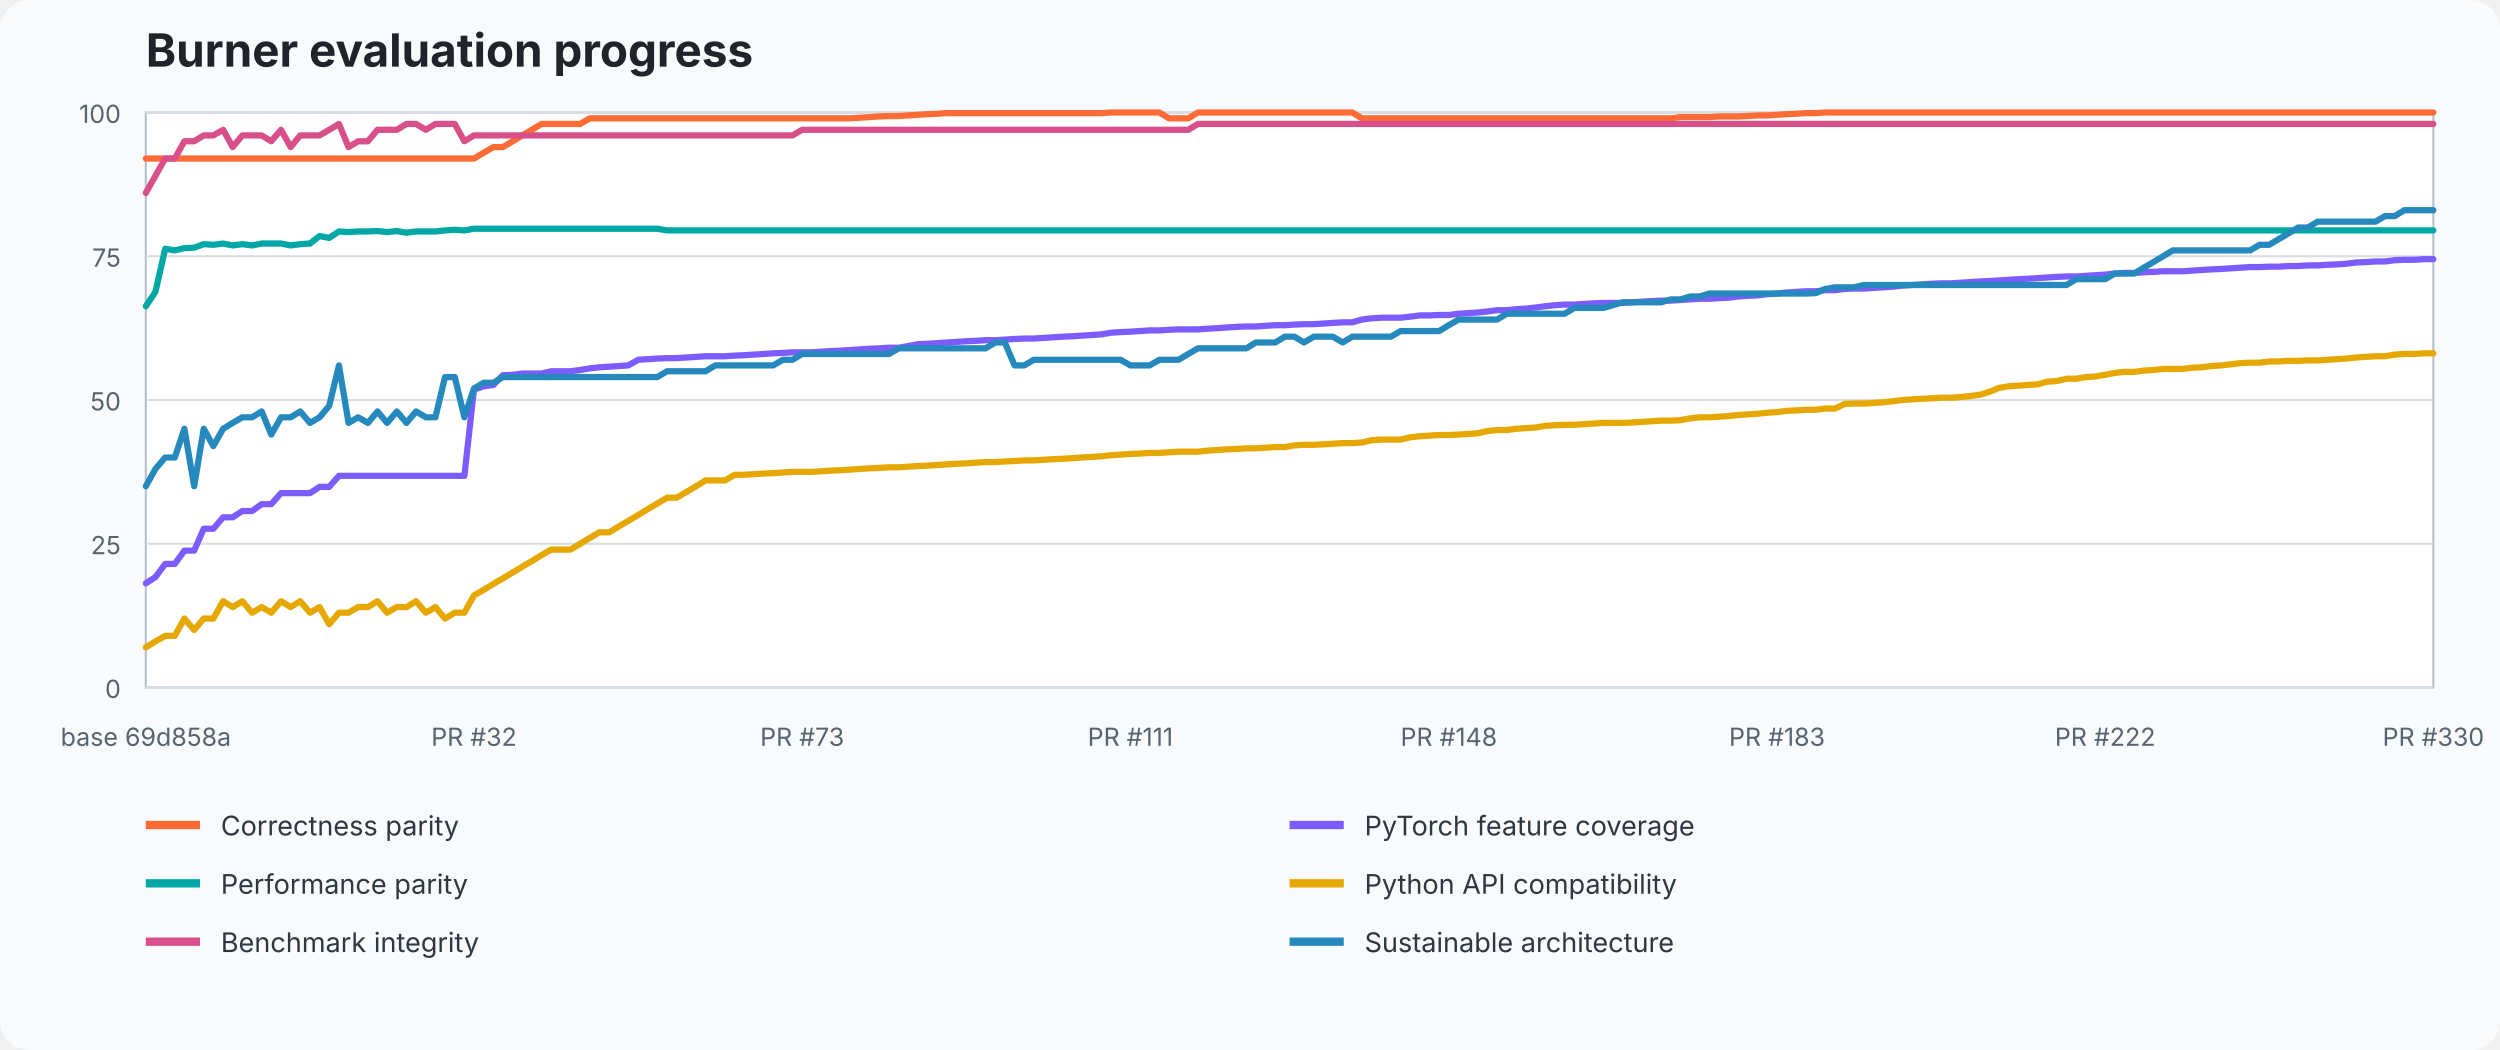
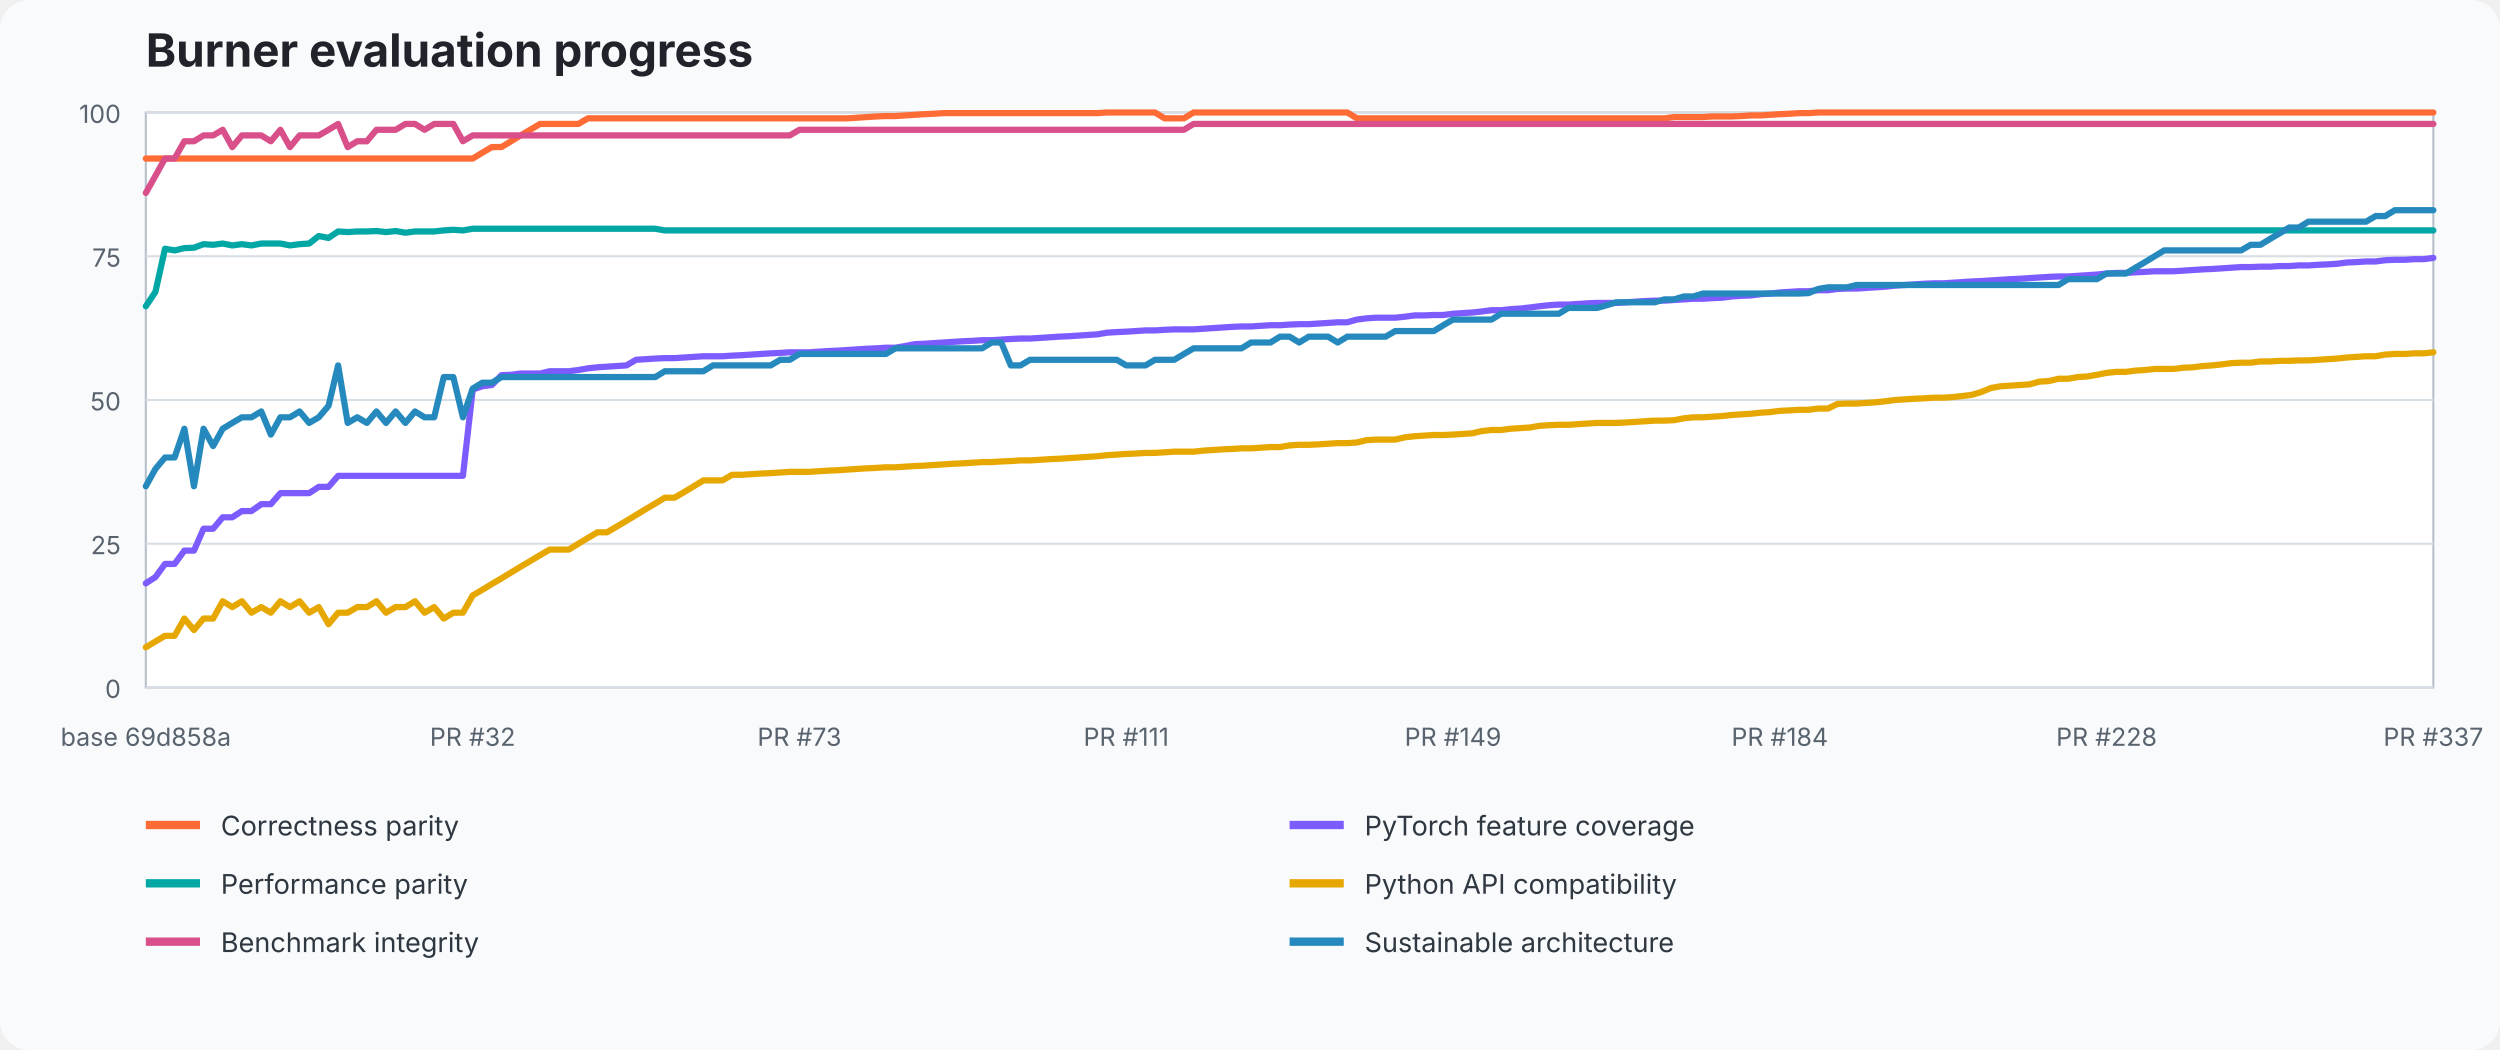
<svg xmlns="http://www.w3.org/2000/svg" width="1200" height="504" viewBox="0 0 1200 504" role="img" aria-labelledby="title desc">
  <style>text{font-family:ui-sans-serif,system-ui,-apple-system,BlinkMacSystemFont,"Segoe UI",sans-serif}.title{font-size:22px;font-weight:700;fill:#20242a}.axis{font-size:12px;fill:#59636e}.legend{font-size:13px;fill:#2f3740}.grid{stroke:#d8dee5;stroke-width:1}.plot{fill:#fff;stroke:#b7c0ca}</style>
  <rect width="100%" height="100%" fill="#f8fafc" rx="14" />
  <text x="70" y="32" class="title">Burner evaluation progress</text>
  <rect x="70" y="54" width="1098" height="276" class="plot" />
  <line x1="70" y1="330" x2="1168" y2="330" class="grid" />
  <text x="58" y="335" text-anchor="end" class="axis">0</text>
  <line x1="70" y1="261" x2="1168" y2="261" class="grid" />
  <text x="58" y="266" text-anchor="end" class="axis">25</text>
  <line x1="70" y1="192" x2="1168" y2="192" class="grid" />
  <text x="58" y="197" text-anchor="end" class="axis">50</text>
  <line x1="70" y1="123" x2="1168" y2="123" class="grid" />
  <text x="58" y="128" text-anchor="end" class="axis">75</text>
  <line x1="70" y1="54" x2="1168" y2="54" class="grid" />
  <text x="58" y="59" text-anchor="end" class="axis">100</text>
-   <polyline points="70.0,76.1 74.6,76.1 79.3,76.1 83.9,76.1 88.5,76.1 93.2,76.1 97.8,76.1 102.4,76.1 107.1,76.1 111.7,76.1 116.3,76.1 121.0,76.1 125.6,76.1 130.2,76.1 134.9,76.1 139.5,76.1 144.1,76.1 148.8,76.1 153.4,76.1 158.0,76.1 162.7,76.1 167.3,76.1 171.9,76.1 176.6,76.1 181.2,76.1 185.8,76.1 190.5,76.1 195.1,76.1 199.7,76.1 204.4,76.1 209.0,76.1 213.6,76.1 218.3,76.1 222.9,76.1 227.5,76.1 232.2,73.3 236.8,70.6 241.4,70.6 246.1,67.8 250.7,65.0 255.3,62.3 259.9,59.5 264.6,59.5 269.2,59.5 273.8,59.5 278.5,59.5 283.1,56.8 287.7,56.8 292.4,56.8 297.0,56.8 301.6,56.8 306.3,56.8 310.9,56.8 315.5,56.8 320.2,56.8 324.8,56.8 329.4,56.8 334.1,56.8 338.7,56.8 343.3,56.8 348.0,56.8 352.6,56.8 357.2,56.8 361.9,56.8 366.5,56.8 371.1,56.8 375.8,56.8 380.4,56.8 385.0,56.8 389.7,56.8 394.3,56.8 398.9,56.8 403.6,56.8 408.2,56.8 412.8,56.5 417.5,56.2 422.1,55.9 426.7,55.7 431.4,55.7 436.0,55.4 440.6,55.1 445.3,54.8 449.9,54.6 454.5,54.3 459.2,54.3 463.8,54.3 468.4,54.3 473.1,54.3 477.7,54.3 482.3,54.3 487.0,54.3 491.6,54.3 496.2,54.3 500.9,54.3 505.5,54.3 510.1,54.3 514.8,54.3 519.4,54.3 524.0,54.3 528.7,54.3 533.3,54.0 537.9,54.0 542.6,54.0 547.2,54.0 551.8,54.0 556.5,54.0 561.1,56.8 565.7,56.8 570.4,56.8 575.0,54.0 579.6,54.0 584.3,54.0 588.9,54.0 593.5,54.0 598.2,54.0 602.8,54.0 607.4,54.0 612.1,54.0 616.7,54.0 621.3,54.0 625.9,54.0 630.6,54.0 635.2,54.0 639.8,54.0 644.5,54.0 649.1,54.0 653.7,56.8 658.4,56.8 663.0,56.8 667.6,56.8 672.3,56.8 676.9,56.8 681.5,56.8 686.2,56.8 690.8,56.8 695.4,56.8 700.1,56.8 704.7,56.8 709.3,56.8 714.0,56.8 718.6,56.8 723.2,56.8 727.9,56.8 732.5,56.8 737.1,56.8 741.8,56.8 746.4,56.8 751.0,56.8 755.7,56.8 760.3,56.8 764.9,56.8 769.6,56.8 774.2,56.8 778.8,56.8 783.5,56.8 788.1,56.8 792.7,56.8 797.4,56.8 802.0,56.8 806.6,56.2 811.3,56.2 815.9,56.2 820.5,56.2 825.2,55.9 829.8,55.9 834.4,55.9 839.1,55.7 843.7,55.4 848.3,55.4 853.0,55.1 857.6,54.8 862.2,54.6 866.9,54.3 871.5,54.3 876.1,54.0 880.8,54.0 885.4,54.0 890.0,54.0 894.7,54.0 899.3,54.0 903.9,54.0 908.6,54.0 913.2,54.0 917.8,54.0 922.5,54.0 927.1,54.0 931.7,54.0 936.4,54.0 941.0,54.0 945.6,54.0 950.3,54.0 954.9,54.0 959.5,54.0 964.2,54.0 968.8,54.0 973.4,54.0 978.1,54.0 982.7,54.0 987.3,54.0 991.9,54.0 996.6,54.0 1001.2,54.0 1005.8,54.0 1010.5,54.0 1015.1,54.0 1019.7,54.0 1024.4,54.0 1029.0,54.0 1033.6,54.0 1038.3,54.0 1042.9,54.0 1047.5,54.0 1052.2,54.0 1056.8,54.0 1061.4,54.0 1066.1,54.0 1070.7,54.0 1075.3,54.0 1080.0,54.0 1084.6,54.0 1089.2,54.0 1093.9,54.0 1098.5,54.0 1103.1,54.0 1107.8,54.0 1112.4,54.0 1117.0,54.0 1121.7,54.0 1126.3,54.0 1130.9,54.0 1135.6,54.0 1140.2,54.0 1144.8,54.0 1149.5,54.0 1154.1,54.0 1158.7,54.0 1163.4,54.0 1168.0,54.0" fill="none" stroke="#ff6b35" stroke-width="3" stroke-linejoin="round" stroke-linecap="round" />
-   <polyline points="70.0,280.0 74.6,277.0 79.3,270.7 83.9,270.7 88.5,264.3 93.2,264.3 97.8,253.8 102.4,253.8 107.1,248.3 111.7,248.3 116.3,245.3 121.0,245.3 125.6,242.0 130.2,242.0 134.9,236.7 139.5,236.7 144.1,236.7 148.8,236.7 153.4,233.7 158.0,233.7 162.7,228.4 167.3,228.4 171.9,228.4 176.6,228.4 181.2,228.4 185.8,228.4 190.5,228.4 195.1,228.4 199.7,228.4 204.4,228.4 209.0,228.4 213.6,228.4 218.3,228.4 222.9,228.4 227.5,187.0 232.2,185.4 236.8,184.8 241.4,180.1 246.1,179.9 250.7,179.3 255.3,179.3 259.9,179.3 264.6,178.2 269.2,178.2 273.8,178.2 278.5,177.6 283.1,176.8 287.7,176.3 292.4,176.0 297.0,175.7 301.6,175.4 306.3,172.7 310.9,172.4 315.5,172.1 320.2,171.9 324.8,171.9 329.4,171.6 334.1,171.3 338.7,171.0 343.3,171.0 348.0,171.0 352.6,170.7 357.2,170.5 361.9,170.2 366.5,169.9 371.1,169.6 375.8,169.4 380.4,169.1 385.0,169.1 389.7,169.1 394.3,168.8 398.9,168.5 403.6,168.3 408.2,168.0 412.8,167.7 417.5,167.4 422.1,167.2 426.7,166.9 431.4,166.9 436.0,166.1 440.6,165.2 445.3,165.0 449.9,164.7 454.5,164.4 459.2,164.1 463.8,163.8 468.4,163.6 473.1,163.3 477.7,163.3 482.3,163.0 487.0,162.7 491.6,162.5 496.2,162.5 500.9,162.2 505.5,161.9 510.1,161.6 514.8,161.4 519.4,161.1 524.0,160.8 528.7,160.5 533.3,159.7 537.9,159.4 542.6,159.2 547.2,158.9 551.8,158.6 556.5,158.6 561.1,158.3 565.7,158.1 570.4,158.1 575.0,158.1 579.6,157.8 584.3,157.5 588.9,157.2 593.5,156.9 598.2,156.7 602.8,156.7 607.4,156.4 612.1,156.1 616.7,156.1 621.3,155.8 625.9,155.6 630.6,155.6 635.2,155.3 639.8,155.0 644.5,154.7 649.1,154.7 653.7,153.4 658.4,152.8 663.0,152.5 667.6,152.5 672.3,152.5 676.9,152.0 681.5,151.4 686.2,151.4 690.8,151.2 695.4,151.2 700.1,150.6 704.7,150.3 709.3,150.0 714.0,149.5 718.6,148.9 723.2,148.9 727.9,148.4 732.5,148.1 737.1,147.6 741.8,147.0 746.4,146.5 751.0,146.2 755.7,146.2 760.3,145.9 764.9,145.6 769.6,145.4 774.2,145.4 778.8,145.4 783.5,145.1 788.1,144.8 792.7,144.5 797.4,144.3 802.0,144.3 806.6,144.0 811.3,143.7 815.9,143.4 820.5,143.4 825.2,143.1 829.8,142.9 834.4,142.3 839.1,142.0 843.7,141.8 848.3,141.2 853.0,140.9 857.6,140.4 862.2,140.1 866.9,139.8 871.5,139.8 876.1,139.3 880.8,139.3 885.4,138.7 890.0,138.5 894.7,138.5 899.3,138.2 903.9,137.9 908.6,137.6 913.2,137.1 917.8,136.8 922.5,136.5 927.1,136.2 931.7,136.0 936.4,136.0 941.0,135.7 945.6,135.4 950.3,135.1 954.9,134.9 959.5,134.6 964.2,134.3 968.8,134.0 973.4,133.8 978.1,133.5 982.7,133.2 987.3,132.9 991.9,132.7 996.6,132.7 1001.2,132.4 1005.8,132.1 1010.5,131.8 1015.1,131.3 1019.7,131.0 1024.4,131.0 1029.0,130.7 1033.6,130.5 1038.3,130.2 1042.9,130.2 1047.5,130.2 1052.2,129.9 1056.8,129.6 1061.4,129.3 1066.1,129.1 1070.7,128.8 1075.3,128.5 1080.0,128.2 1084.6,128.2 1089.2,128.0 1093.9,128.0 1098.5,127.7 1103.1,127.7 1107.8,127.4 1112.4,127.4 1117.0,127.1 1121.7,126.9 1126.3,126.6 1130.9,126.0 1135.6,125.8 1140.2,125.5 1144.8,125.5 1149.5,124.9 1154.1,124.7 1158.7,124.7 1163.4,124.4 1168.0,124.4" fill="none" stroke="#7c5cff" stroke-width="3" stroke-linejoin="round" stroke-linecap="round" />
-   <polyline points="70.0,147.0 74.6,140.1 79.3,119.4 83.9,120.2 88.5,119.1 93.2,118.9 97.8,117.2 102.4,117.5 107.1,116.9 111.7,117.8 116.3,117.2 121.0,117.8 125.6,116.9 130.2,116.9 134.9,116.9 139.5,117.8 144.1,117.2 148.8,116.9 153.4,113.3 158.0,114.2 162.7,111.1 167.3,111.4 171.9,111.1 176.6,111.1 181.2,110.9 185.8,111.4 190.5,110.9 195.1,111.7 199.7,111.1 204.4,111.1 209.0,111.1 213.6,110.6 218.3,110.3 222.9,110.6 227.5,109.8 232.2,109.8 236.8,109.8 241.4,109.8 246.1,109.8 250.7,109.8 255.3,109.8 259.9,109.8 264.6,109.8 269.2,109.8 273.8,109.8 278.5,109.8 283.1,109.8 287.7,109.8 292.4,109.8 297.0,109.8 301.6,109.8 306.3,109.8 310.9,109.8 315.5,109.8 320.2,110.6 324.8,110.6 329.4,110.6 334.1,110.6 338.7,110.6 343.3,110.6 348.0,110.6 352.6,110.6 357.2,110.6 361.9,110.6 366.5,110.6 371.1,110.6 375.8,110.6 380.4,110.6 385.0,110.6 389.7,110.6 394.3,110.6 398.9,110.6 403.6,110.6 408.2,110.6 412.8,110.6 417.5,110.6 422.1,110.6 426.7,110.6 431.4,110.6 436.0,110.6 440.6,110.6 445.3,110.6 449.9,110.6 454.5,110.6 459.2,110.6 463.8,110.6 468.4,110.6 473.1,110.6 477.7,110.6 482.3,110.6 487.0,110.6 491.6,110.6 496.2,110.6 500.9,110.6 505.5,110.6 510.1,110.6 514.8,110.6 519.4,110.6 524.0,110.6 528.7,110.6 533.3,110.6 537.9,110.6 542.6,110.6 547.2,110.6 551.8,110.6 556.5,110.6 561.1,110.6 565.7,110.6 570.4,110.6 575.0,110.6 579.6,110.6 584.3,110.6 588.9,110.6 593.5,110.6 598.2,110.6 602.8,110.6 607.4,110.6 612.1,110.6 616.7,110.6 621.3,110.6 625.9,110.6 630.6,110.6 635.2,110.6 639.8,110.6 644.5,110.6 649.1,110.6 653.7,110.6 658.4,110.6 663.0,110.6 667.6,110.6 672.3,110.6 676.9,110.6 681.5,110.6 686.2,110.6 690.8,110.6 695.4,110.6 700.1,110.6 704.7,110.6 709.3,110.6 714.0,110.6 718.6,110.6 723.2,110.6 727.9,110.6 732.5,110.6 737.1,110.6 741.8,110.6 746.4,110.6 751.0,110.6 755.7,110.6 760.3,110.6 764.9,110.6 769.6,110.6 774.2,110.6 778.8,110.6 783.5,110.6 788.1,110.6 792.7,110.6 797.4,110.6 802.0,110.6 806.6,110.6 811.3,110.6 815.9,110.6 820.5,110.6 825.2,110.6 829.8,110.6 834.4,110.6 839.1,110.6 843.7,110.6 848.3,110.6 853.0,110.6 857.6,110.6 862.2,110.6 866.9,110.6 871.5,110.6 876.1,110.6 880.8,110.6 885.4,110.6 890.0,110.6 894.7,110.6 899.3,110.6 903.9,110.6 908.6,110.6 913.2,110.6 917.8,110.6 922.5,110.6 927.1,110.6 931.7,110.6 936.4,110.6 941.0,110.6 945.6,110.6 950.3,110.6 954.9,110.6 959.5,110.6 964.2,110.6 968.8,110.6 973.4,110.6 978.1,110.6 982.7,110.6 987.3,110.6 991.9,110.6 996.6,110.6 1001.2,110.6 1005.8,110.6 1010.5,110.6 1015.1,110.6 1019.7,110.6 1024.4,110.6 1029.0,110.6 1033.6,110.6 1038.3,110.6 1042.9,110.6 1047.5,110.6 1052.2,110.6 1056.8,110.6 1061.4,110.6 1066.1,110.6 1070.7,110.6 1075.3,110.6 1080.0,110.6 1084.6,110.6 1089.2,110.6 1093.9,110.6 1098.5,110.6 1103.1,110.6 1107.8,110.6 1112.4,110.6 1117.0,110.6 1121.7,110.6 1126.3,110.6 1130.9,110.6 1135.6,110.6 1140.2,110.6 1144.8,110.6 1149.5,110.6 1154.1,110.6 1158.7,110.6 1163.4,110.6 1168.0,110.6" fill="none" stroke="#00a7a5" stroke-width="3" stroke-linejoin="round" stroke-linecap="round" />
-   <polyline points="70.0,310.7 74.6,307.9 79.3,305.2 83.9,305.2 88.5,296.9 93.2,302.4 97.8,296.9 102.4,296.9 107.1,288.6 111.7,291.4 116.3,288.6 121.0,294.1 125.6,291.4 130.2,294.1 134.9,288.6 139.5,291.4 144.1,288.6 148.8,294.1 153.4,291.4 158.0,299.6 162.7,294.1 167.3,294.1 171.9,291.4 176.6,291.4 181.2,288.6 185.8,294.1 190.5,291.4 195.1,291.4 199.7,288.6 204.4,294.1 209.0,291.4 213.6,296.9 218.3,294.1 222.9,294.1 227.5,285.8 232.2,283.1 236.8,280.3 241.4,277.6 246.1,274.8 250.7,272.0 255.3,269.3 259.9,266.5 264.6,263.8 269.2,263.8 273.8,263.8 278.5,261.0 283.1,258.2 287.7,255.5 292.4,255.5 297.0,252.7 301.6,250.0 306.3,247.2 310.9,244.4 315.5,241.7 320.2,238.9 324.8,238.9 329.4,236.2 334.1,233.4 338.7,230.6 343.3,230.6 348.0,230.6 352.6,227.9 357.2,227.9 361.9,227.6 366.5,227.3 371.1,227.1 375.8,226.8 380.4,226.5 385.0,226.5 389.7,226.5 394.3,226.2 398.9,225.9 403.6,225.7 408.2,225.4 412.8,225.1 417.5,224.8 422.1,224.6 426.7,224.3 431.4,224.3 436.0,224.0 440.6,223.7 445.3,223.5 449.9,223.2 454.5,222.9 459.2,222.6 463.8,222.4 468.4,222.1 473.1,221.8 477.7,221.8 482.3,221.5 487.0,221.3 491.6,221.0 496.2,221.0 500.9,220.7 505.5,220.4 510.1,220.2 514.8,219.9 519.4,219.6 524.0,219.3 528.7,219.0 533.3,218.5 537.9,218.2 542.6,217.9 547.2,217.7 551.8,217.4 556.5,217.4 561.1,217.1 565.7,216.8 570.4,216.8 575.0,216.8 579.6,216.3 584.3,216.0 588.9,215.7 593.5,215.5 598.2,215.2 602.8,215.2 607.4,214.9 612.1,214.6 616.7,214.6 621.3,213.8 625.9,213.5 630.6,213.5 635.2,213.3 639.8,213.0 644.5,212.7 649.1,212.7 653.7,212.4 658.4,211.3 663.0,211.0 667.6,211.0 672.3,211.0 676.9,209.9 681.5,209.4 686.2,209.1 690.8,208.8 695.4,208.8 700.1,208.6 704.7,208.3 709.3,208.0 714.0,206.9 718.6,206.4 723.2,206.4 727.9,205.8 732.5,205.5 737.1,205.2 741.8,204.4 746.4,204.1 751.0,203.9 755.7,203.9 760.3,203.6 764.9,203.3 769.6,203.0 774.2,203.0 778.8,203.0 783.5,202.8 788.1,202.5 792.7,202.2 797.4,201.9 802.0,201.9 806.6,201.7 811.3,200.8 815.9,200.3 820.5,200.3 825.2,200.0 829.8,199.7 834.4,199.2 839.1,198.9 843.7,198.6 848.3,198.1 853.0,197.8 857.6,197.2 862.2,197.0 866.9,196.7 871.5,196.7 876.1,196.1 880.8,196.1 885.4,193.9 890.0,193.7 894.7,193.7 899.3,193.4 903.9,193.1 908.6,192.6 913.2,192.0 917.8,191.7 922.5,191.4 927.1,191.2 931.7,190.9 936.4,190.9 941.0,190.6 945.6,190.1 950.3,189.5 954.9,188.1 959.5,186.2 964.2,185.4 968.8,185.1 973.4,184.8 978.1,184.5 982.7,183.2 987.3,182.9 991.9,181.8 996.6,181.8 1001.2,181.0 1005.8,180.7 1010.5,179.9 1015.1,179.0 1019.7,178.5 1024.4,178.5 1029.0,177.9 1033.6,177.6 1038.3,177.1 1042.9,177.1 1047.5,177.1 1052.2,176.5 1056.8,176.3 1061.4,175.7 1066.1,175.4 1070.7,174.9 1075.3,174.3 1080.0,174.1 1084.6,174.1 1089.2,173.5 1093.9,173.5 1098.5,173.2 1103.1,173.2 1107.8,173.0 1112.4,173.0 1117.0,172.7 1121.7,172.4 1126.3,172.1 1130.9,171.6 1135.6,171.3 1140.2,171.0 1144.8,171.0 1149.5,170.2 1154.1,169.9 1158.7,169.9 1163.4,169.6 1168.0,169.6" fill="none" stroke="#e6a700" stroke-width="3" stroke-linejoin="round" stroke-linecap="round" />
-   <polyline points="70.0,92.6 74.6,84.4 79.3,76.1 83.9,76.1 88.5,67.8 93.2,67.8 97.8,65.0 102.4,65.0 107.1,62.3 111.7,70.6 116.3,65.0 121.0,65.0 125.6,65.0 130.2,67.8 134.9,62.3 139.5,70.6 144.1,65.0 148.8,65.0 153.4,65.0 158.0,62.3 162.7,59.5 167.3,70.6 171.9,67.8 176.6,67.8 181.2,62.3 185.8,62.3 190.5,62.3 195.1,59.5 199.7,59.5 204.4,62.3 209.0,59.5 213.6,59.5 218.3,59.5 222.9,67.8 227.5,65.0 232.2,65.0 236.8,65.0 241.4,65.0 246.1,65.0 250.7,65.0 255.3,65.0 259.9,65.0 264.6,65.0 269.2,65.0 273.8,65.0 278.5,65.0 283.1,65.0 287.7,65.0 292.4,65.0 297.0,65.0 301.6,65.0 306.3,65.0 310.9,65.0 315.5,65.0 320.2,65.0 324.8,65.0 329.4,65.0 334.1,65.0 338.7,65.0 343.3,65.0 348.0,65.0 352.6,65.0 357.2,65.0 361.9,65.0 366.5,65.0 371.1,65.0 375.8,65.0 380.4,65.0 385.0,62.3 389.7,62.3 394.3,62.3 398.9,62.3 403.6,62.3 408.2,62.3 412.8,62.3 417.5,62.3 422.1,62.3 426.7,62.3 431.4,62.3 436.0,62.3 440.6,62.3 445.3,62.3 449.9,62.3 454.5,62.3 459.2,62.3 463.8,62.3 468.4,62.3 473.1,62.3 477.7,62.3 482.3,62.3 487.0,62.3 491.6,62.3 496.2,62.3 500.9,62.3 505.5,62.3 510.1,62.3 514.8,62.3 519.4,62.3 524.0,62.3 528.7,62.3 533.3,62.3 537.9,62.3 542.6,62.3 547.2,62.3 551.8,62.3 556.5,62.3 561.1,62.3 565.7,62.3 570.4,62.3 575.0,59.5 579.6,59.5 584.3,59.5 588.9,59.5 593.5,59.5 598.2,59.5 602.8,59.5 607.4,59.5 612.1,59.5 616.7,59.5 621.3,59.5 625.9,59.5 630.6,59.5 635.2,59.5 639.8,59.5 644.5,59.5 649.1,59.5 653.7,59.5 658.4,59.5 663.0,59.5 667.6,59.5 672.3,59.5 676.9,59.5 681.5,59.5 686.2,59.5 690.8,59.5 695.4,59.5 700.1,59.5 704.7,59.5 709.3,59.5 714.0,59.5 718.6,59.5 723.2,59.5 727.9,59.5 732.5,59.5 737.1,59.5 741.8,59.5 746.4,59.5 751.0,59.5 755.7,59.5 760.3,59.5 764.9,59.5 769.6,59.5 774.2,59.5 778.8,59.5 783.5,59.5 788.1,59.5 792.7,59.5 797.4,59.5 802.0,59.5 806.6,59.5 811.3,59.5 815.9,59.5 820.5,59.5 825.2,59.5 829.8,59.5 834.4,59.5 839.1,59.5 843.7,59.5 848.3,59.5 853.0,59.5 857.6,59.5 862.2,59.5 866.9,59.5 871.5,59.5 876.1,59.5 880.8,59.5 885.4,59.5 890.0,59.5 894.7,59.5 899.3,59.5 903.9,59.5 908.6,59.5 913.2,59.5 917.8,59.5 922.5,59.5 927.1,59.5 931.7,59.5 936.4,59.5 941.0,59.5 945.6,59.5 950.3,59.5 954.9,59.5 959.5,59.5 964.2,59.5 968.8,59.5 973.4,59.5 978.1,59.5 982.7,59.5 987.3,59.5 991.9,59.5 996.6,59.5 1001.2,59.5 1005.8,59.5 1010.5,59.5 1015.1,59.5 1019.7,59.5 1024.4,59.5 1029.0,59.5 1033.6,59.5 1038.3,59.5 1042.9,59.5 1047.5,59.5 1052.2,59.5 1056.8,59.5 1061.4,59.5 1066.1,59.5 1070.7,59.5 1075.3,59.5 1080.0,59.5 1084.6,59.5 1089.2,59.5 1093.9,59.5 1098.5,59.5 1103.1,59.5 1107.8,59.5 1112.4,59.5 1117.0,59.5 1121.7,59.5 1126.3,59.5 1130.9,59.5 1135.6,59.5 1140.2,59.5 1144.8,59.5 1149.5,59.5 1154.1,59.5 1158.7,59.5 1163.4,59.5 1168.0,59.5" fill="none" stroke="#d94f8a" stroke-width="3" stroke-linejoin="round" stroke-linecap="round" />
-   <polyline points="70.0,233.4 74.6,225.1 79.3,219.6 83.9,219.6 88.5,205.8 93.2,233.4 97.8,205.8 102.4,214.1 107.1,205.8 111.7,203.0 116.3,200.3 121.0,200.3 125.6,197.5 130.2,208.6 134.9,200.3 139.5,200.3 144.1,197.5 148.8,203.0 153.4,200.3 158.0,194.8 162.7,175.4 167.3,203.0 171.9,200.3 176.6,203.0 181.2,197.5 185.8,203.0 190.5,197.5 195.1,203.0 199.7,197.5 204.4,200.3 209.0,200.3 213.6,181.0 218.3,181.0 222.9,200.3 227.5,186.5 232.2,183.7 236.8,183.7 241.4,181.0 246.1,181.0 250.7,181.0 255.3,181.0 259.9,181.0 264.6,181.0 269.2,181.0 273.8,181.0 278.5,181.0 283.1,181.0 287.7,181.0 292.4,181.0 297.0,181.0 301.6,181.0 306.3,181.0 310.9,181.0 315.5,181.0 320.2,178.2 324.8,178.2 329.4,178.2 334.1,178.2 338.7,178.2 343.3,175.4 348.0,175.4 352.6,175.4 357.2,175.4 361.9,175.4 366.5,175.4 371.1,175.4 375.8,172.7 380.4,172.7 385.0,169.9 389.7,169.9 394.3,169.9 398.9,169.9 403.6,169.9 408.2,169.9 412.8,169.9 417.5,169.9 422.1,169.9 426.7,169.9 431.4,167.2 436.0,167.2 440.6,167.2 445.3,167.2 449.9,167.2 454.5,167.2 459.2,167.2 463.8,167.2 468.4,167.2 473.1,167.2 477.7,164.4 482.3,164.4 487.0,175.4 491.6,175.4 496.2,172.7 500.9,172.7 505.5,172.7 510.1,172.7 514.8,172.7 519.4,172.7 524.0,172.7 528.7,172.7 533.3,172.7 537.9,172.7 542.6,175.4 547.2,175.4 551.8,175.4 556.5,172.7 561.1,172.7 565.7,172.7 570.4,169.9 575.0,167.2 579.6,167.2 584.3,167.2 588.9,167.2 593.5,167.2 598.2,167.2 602.8,164.4 607.4,164.4 612.1,164.4 616.7,161.6 621.3,161.6 625.9,164.4 630.6,161.6 635.2,161.6 639.8,161.6 644.5,164.4 649.1,161.6 653.7,161.6 658.4,161.6 663.0,161.6 667.6,161.6 672.3,158.9 676.9,158.9 681.5,158.9 686.2,158.9 690.8,158.9 695.4,156.1 700.1,153.4 704.7,153.4 709.3,153.4 714.0,153.4 718.6,153.4 723.2,150.6 727.9,150.6 732.5,150.6 737.1,150.6 741.8,150.6 746.4,150.6 751.0,150.6 755.7,147.8 760.3,147.8 764.9,147.8 769.6,147.8 774.2,146.5 778.8,145.1 783.5,145.1 788.1,145.1 792.7,145.1 797.4,145.1 802.0,143.7 806.6,143.7 811.3,142.3 815.9,142.3 820.5,140.9 825.2,140.9 829.8,140.9 834.4,140.9 839.1,140.9 843.7,140.9 848.3,140.9 853.0,140.9 857.6,140.9 862.2,140.9 866.9,140.9 871.5,140.7 876.1,138.7 880.8,137.9 885.4,137.9 890.0,137.9 894.7,136.8 899.3,136.8 903.9,136.8 908.6,136.8 913.2,136.8 917.8,136.8 922.5,136.8 927.1,136.8 931.7,136.8 936.4,136.8 941.0,136.8 945.6,136.8 950.3,136.8 954.9,136.8 959.5,136.8 964.2,136.8 968.8,136.8 973.4,136.8 978.1,136.8 982.7,136.8 987.3,136.8 991.9,136.8 996.6,134.0 1001.2,134.0 1005.8,134.0 1010.5,134.0 1015.1,131.3 1019.7,131.3 1024.4,131.3 1029.0,128.5 1033.6,125.8 1038.3,123.0 1042.9,120.2 1047.5,120.2 1052.2,120.2 1056.8,120.2 1061.4,120.2 1066.1,120.2 1070.7,120.2 1075.3,120.2 1080.0,120.2 1084.6,117.5 1089.2,117.5 1093.9,114.7 1098.5,112.0 1103.1,109.2 1107.8,109.2 1112.4,106.4 1117.0,106.4 1121.7,106.4 1126.3,106.4 1130.9,106.4 1135.6,106.4 1140.2,106.4 1144.8,103.7 1149.5,103.7 1154.1,100.9 1158.7,100.9 1163.4,100.9 1168.0,100.9" fill="none" stroke="#2589bd" stroke-width="3" stroke-linejoin="round" stroke-linecap="round" />
+   <polyline points="70.0,76.1 74.6,76.1 79.2,76.1 83.8,76.1 88.5,76.1 93.1,76.1 97.7,76.1 102.3,76.1 106.9,76.1 111.5,76.1 116.1,76.1 120.7,76.1 125.4,76.1 130.0,76.1 134.6,76.1 139.2,76.1 143.8,76.1 148.4,76.1 153.0,76.1 157.7,76.1 162.3,76.1 166.9,76.1 171.5,76.1 176.1,76.1 180.7,76.1 185.3,76.1 189.9,76.1 194.6,76.1 199.2,76.1 203.8,76.1 208.4,76.1 213.0,76.1 217.6,76.1 222.2,76.1 226.9,76.1 231.5,73.3 236.1,70.6 240.7,70.6 245.3,67.8 249.9,65.0 254.5,62.3 259.2,59.5 263.8,59.5 268.4,59.5 273.0,59.5 277.6,59.5 282.2,56.8 286.8,56.8 291.4,56.8 296.1,56.8 300.7,56.8 305.3,56.8 309.9,56.8 314.5,56.8 319.1,56.8 323.7,56.8 328.4,56.8 333.0,56.8 337.6,56.8 342.2,56.8 346.8,56.8 351.4,56.8 356.0,56.8 360.6,56.8 365.3,56.8 369.9,56.8 374.5,56.8 379.1,56.8 383.7,56.8 388.3,56.8 392.9,56.8 397.6,56.8 402.2,56.8 406.8,56.8 411.4,56.5 416.0,56.2 420.6,55.9 425.2,55.7 429.8,55.7 434.5,55.4 439.1,55.1 443.7,54.8 448.3,54.6 452.9,54.3 457.5,54.3 462.1,54.3 466.8,54.3 471.4,54.3 476.0,54.3 480.6,54.3 485.2,54.3 489.8,54.3 494.4,54.3 499.1,54.3 503.7,54.3 508.3,54.3 512.9,54.3 517.5,54.3 522.1,54.3 526.7,54.3 531.3,54.0 536.0,54.0 540.6,54.0 545.2,54.0 549.8,54.0 554.4,54.0 559.0,56.8 563.6,56.8 568.3,56.8 572.9,54.0 577.5,54.0 582.1,54.0 586.7,54.0 591.3,54.0 595.9,54.0 600.5,54.0 605.2,54.0 609.8,54.0 614.4,54.0 619.0,54.0 623.6,54.0 628.2,54.0 632.8,54.0 637.5,54.0 642.1,54.0 646.7,54.0 651.3,56.8 655.9,56.8 660.5,56.8 665.1,56.8 669.7,56.8 674.4,56.8 679.0,56.8 683.6,56.8 688.2,56.8 692.8,56.8 697.4,56.8 702.0,56.8 706.7,56.8 711.3,56.8 715.9,56.8 720.5,56.8 725.1,56.8 729.7,56.8 734.3,56.8 738.9,56.8 743.6,56.8 748.2,56.8 752.8,56.8 757.4,56.8 762.0,56.8 766.6,56.8 771.2,56.8 775.9,56.8 780.5,56.8 785.1,56.8 789.7,56.8 794.3,56.8 798.9,56.8 803.5,56.2 808.2,56.2 812.8,56.2 817.4,56.2 822.0,55.9 826.6,55.9 831.2,55.9 835.8,55.7 840.4,55.4 845.1,55.4 849.7,55.1 854.3,54.8 858.9,54.6 863.5,54.3 868.1,54.3 872.7,54.0 877.4,54.0 882.0,54.0 886.6,54.0 891.2,54.0 895.8,54.0 900.4,54.0 905.0,54.0 909.6,54.0 914.3,54.0 918.9,54.0 923.5,54.0 928.1,54.0 932.7,54.0 937.3,54.0 941.9,54.0 946.6,54.0 951.2,54.0 955.8,54.0 960.4,54.0 965.0,54.0 969.6,54.0 974.2,54.0 978.8,54.0 983.5,54.0 988.1,54.0 992.7,54.0 997.3,54.0 1001.9,54.0 1006.5,54.0 1011.1,54.0 1015.8,54.0 1020.4,54.0 1025.0,54.0 1029.6,54.0 1034.2,54.0 1038.8,54.0 1043.4,54.0 1048.1,54.0 1052.7,54.0 1057.3,54.0 1061.9,54.0 1066.5,54.0 1071.1,54.0 1075.7,54.0 1080.3,54.0 1085.0,54.0 1089.6,54.0 1094.2,54.0 1098.8,54.0 1103.4,54.0 1108.0,54.0 1112.6,54.0 1117.3,54.0 1121.9,54.0 1126.5,54.0 1131.1,54.0 1135.7,54.0 1140.3,54.0 1144.9,54.0 1149.5,54.0 1154.2,54.0 1158.8,54.0 1163.4,54.0 1168.0,54.0" fill="none" stroke="#ff6b35" stroke-width="3" stroke-linejoin="round" stroke-linecap="round" />
+   <polyline points="70.0,280.0 74.6,277.0 79.2,270.7 83.8,270.7 88.5,264.3 93.1,264.3 97.7,253.8 102.3,253.8 106.9,248.3 111.5,248.3 116.1,245.3 120.7,245.3 125.4,242.0 130.0,242.0 134.6,236.7 139.2,236.7 143.8,236.7 148.4,236.7 153.0,233.7 157.7,233.7 162.3,228.4 166.9,228.4 171.5,228.4 176.1,228.4 180.7,228.4 185.3,228.4 189.9,228.4 194.6,228.4 199.2,228.4 203.8,228.4 208.4,228.4 213.0,228.4 217.6,228.4 222.2,228.4 226.9,187.0 231.5,185.4 236.1,184.8 240.7,180.1 245.3,179.9 249.9,179.3 254.5,179.3 259.2,179.3 263.8,178.2 268.4,178.2 273.0,178.2 277.6,177.6 282.2,176.8 286.8,176.3 291.4,176.0 296.1,175.7 300.7,175.4 305.3,172.7 309.9,172.4 314.5,172.1 319.1,171.9 323.7,171.9 328.4,171.6 333.0,171.3 337.6,171.0 342.2,171.0 346.8,171.0 351.4,170.7 356.0,170.5 360.6,170.2 365.3,169.9 369.9,169.6 374.5,169.4 379.1,169.1 383.7,169.1 388.3,169.1 392.9,168.8 397.6,168.5 402.2,168.3 406.8,168.0 411.4,167.7 416.0,167.4 420.6,167.2 425.2,166.9 429.8,166.9 434.5,166.1 439.1,165.2 443.7,165.0 448.3,164.7 452.9,164.4 457.5,164.1 462.1,163.8 466.8,163.6 471.4,163.3 476.0,163.3 480.6,163.0 485.2,162.7 489.8,162.5 494.4,162.5 499.1,162.2 503.7,161.9 508.3,161.6 512.9,161.4 517.5,161.1 522.1,160.8 526.7,160.5 531.3,159.7 536.0,159.4 540.6,159.2 545.2,158.9 549.8,158.6 554.4,158.6 559.0,158.3 563.6,158.1 568.3,158.1 572.9,158.1 577.5,157.8 582.1,157.5 586.7,157.2 591.3,156.9 595.9,156.7 600.5,156.7 605.2,156.4 609.8,156.1 614.4,156.1 619.0,155.8 623.6,155.6 628.2,155.6 632.8,155.3 637.5,155.0 642.1,154.7 646.7,154.7 651.3,153.4 655.9,152.8 660.5,152.5 665.1,152.5 669.7,152.5 674.4,152.0 679.0,151.4 683.6,151.4 688.2,151.2 692.8,151.2 697.4,150.6 702.0,150.3 706.7,150.0 711.3,149.5 715.9,148.9 720.5,148.9 725.1,148.4 729.7,148.1 734.3,147.6 738.9,147.0 743.6,146.5 748.2,146.2 752.8,146.2 757.4,145.9 762.0,145.6 766.6,145.4 771.2,145.4 775.9,145.4 780.5,145.1 785.1,144.8 789.7,144.5 794.3,144.3 798.9,144.3 803.5,144.0 808.2,143.7 812.8,143.4 817.4,143.4 822.0,143.1 826.6,142.9 831.2,142.3 835.8,142.0 840.4,141.8 845.1,141.2 849.7,140.9 854.3,140.4 858.9,140.1 863.5,139.8 868.1,139.8 872.7,139.3 877.4,139.3 882.0,138.7 886.6,138.5 891.2,138.5 895.8,138.2 900.4,137.9 905.0,137.6 909.6,137.1 914.3,136.8 918.9,136.5 923.5,136.2 928.1,136.0 932.7,136.0 937.3,135.7 941.9,135.4 946.6,135.1 951.2,134.9 955.8,134.6 960.4,134.3 965.0,134.0 969.6,133.8 974.2,133.5 978.8,133.2 983.5,132.9 988.1,132.7 992.7,132.7 997.3,132.4 1001.9,132.1 1006.5,131.8 1011.1,131.3 1015.8,131.0 1020.4,131.0 1025.0,130.7 1029.6,130.5 1034.2,130.2 1038.8,130.2 1043.4,130.2 1048.1,129.9 1052.7,129.6 1057.3,129.3 1061.9,129.1 1066.5,128.8 1071.1,128.5 1075.7,128.2 1080.3,128.2 1085.0,128.0 1089.6,128.0 1094.2,127.7 1098.8,127.7 1103.4,127.4 1108.0,127.4 1112.6,127.1 1117.3,126.9 1121.9,126.6 1126.5,126.0 1131.1,125.8 1135.7,125.5 1140.3,125.5 1144.9,124.9 1149.5,124.7 1154.2,124.7 1158.8,124.4 1163.4,124.4 1168.0,123.8" fill="none" stroke="#7c5cff" stroke-width="3" stroke-linejoin="round" stroke-linecap="round" />
+   <polyline points="70.0,147.0 74.6,140.1 79.2,119.4 83.8,120.2 88.5,119.1 93.1,118.9 97.7,117.2 102.3,117.5 106.9,116.9 111.5,117.8 116.1,117.2 120.7,117.8 125.4,116.9 130.0,116.9 134.6,116.9 139.2,117.8 143.8,117.2 148.4,116.9 153.0,113.3 157.7,114.2 162.3,111.1 166.9,111.4 171.5,111.1 176.1,111.1 180.7,110.9 185.3,111.4 189.9,110.9 194.6,111.7 199.2,111.1 203.8,111.1 208.4,111.1 213.0,110.6 217.6,110.3 222.2,110.6 226.9,109.8 231.5,109.8 236.1,109.8 240.7,109.8 245.3,109.8 249.9,109.8 254.5,109.8 259.2,109.8 263.8,109.8 268.4,109.8 273.0,109.8 277.6,109.8 282.2,109.8 286.8,109.8 291.4,109.8 296.1,109.8 300.7,109.8 305.3,109.8 309.9,109.8 314.5,109.8 319.1,110.6 323.7,110.6 328.4,110.6 333.0,110.6 337.6,110.6 342.2,110.6 346.8,110.6 351.4,110.6 356.0,110.6 360.6,110.6 365.3,110.6 369.9,110.6 374.5,110.6 379.1,110.6 383.7,110.6 388.3,110.6 392.9,110.6 397.6,110.6 402.2,110.6 406.8,110.6 411.4,110.6 416.0,110.6 420.6,110.6 425.2,110.6 429.8,110.6 434.5,110.6 439.1,110.6 443.7,110.6 448.3,110.6 452.9,110.6 457.5,110.6 462.1,110.6 466.8,110.6 471.4,110.6 476.0,110.6 480.6,110.6 485.2,110.6 489.8,110.6 494.4,110.6 499.1,110.6 503.7,110.6 508.3,110.6 512.9,110.6 517.5,110.6 522.1,110.6 526.7,110.6 531.3,110.6 536.0,110.6 540.6,110.6 545.2,110.6 549.8,110.6 554.4,110.6 559.0,110.6 563.6,110.6 568.3,110.6 572.9,110.6 577.5,110.6 582.1,110.6 586.7,110.6 591.3,110.6 595.9,110.6 600.5,110.6 605.2,110.6 609.8,110.6 614.4,110.6 619.0,110.6 623.6,110.6 628.2,110.6 632.8,110.6 637.5,110.6 642.1,110.6 646.7,110.6 651.3,110.6 655.9,110.6 660.5,110.6 665.1,110.6 669.7,110.6 674.4,110.6 679.0,110.6 683.6,110.6 688.2,110.6 692.8,110.6 697.4,110.6 702.0,110.6 706.7,110.6 711.3,110.6 715.9,110.6 720.5,110.6 725.1,110.6 729.7,110.6 734.3,110.6 738.9,110.6 743.6,110.6 748.2,110.6 752.8,110.6 757.4,110.6 762.0,110.6 766.6,110.6 771.2,110.6 775.9,110.6 780.5,110.6 785.1,110.6 789.7,110.6 794.3,110.6 798.9,110.6 803.5,110.6 808.2,110.6 812.8,110.6 817.4,110.6 822.0,110.6 826.6,110.6 831.2,110.6 835.8,110.6 840.4,110.6 845.1,110.6 849.7,110.6 854.3,110.6 858.9,110.6 863.5,110.6 868.1,110.6 872.7,110.6 877.4,110.6 882.0,110.6 886.6,110.6 891.2,110.6 895.8,110.6 900.4,110.6 905.0,110.6 909.6,110.6 914.3,110.6 918.9,110.6 923.5,110.6 928.1,110.6 932.7,110.6 937.3,110.6 941.9,110.6 946.6,110.6 951.2,110.6 955.8,110.6 960.4,110.6 965.0,110.6 969.6,110.6 974.2,110.6 978.8,110.6 983.5,110.6 988.1,110.6 992.7,110.6 997.3,110.6 1001.9,110.6 1006.5,110.6 1011.1,110.6 1015.8,110.6 1020.4,110.6 1025.0,110.6 1029.6,110.6 1034.2,110.6 1038.8,110.6 1043.4,110.6 1048.1,110.6 1052.7,110.6 1057.3,110.6 1061.9,110.6 1066.5,110.6 1071.1,110.6 1075.7,110.6 1080.3,110.6 1085.0,110.6 1089.6,110.6 1094.2,110.6 1098.8,110.6 1103.4,110.6 1108.0,110.6 1112.6,110.6 1117.3,110.6 1121.9,110.6 1126.5,110.6 1131.1,110.6 1135.7,110.6 1140.3,110.6 1144.9,110.6 1149.5,110.6 1154.2,110.6 1158.8,110.6 1163.4,110.6 1168.0,110.6" fill="none" stroke="#00a7a5" stroke-width="3" stroke-linejoin="round" stroke-linecap="round" />
+   <polyline points="70.0,310.7 74.6,307.9 79.2,305.2 83.8,305.2 88.5,296.9 93.1,302.4 97.7,296.9 102.3,296.9 106.9,288.6 111.5,291.4 116.1,288.6 120.7,294.1 125.4,291.4 130.0,294.1 134.6,288.6 139.2,291.4 143.8,288.6 148.4,294.1 153.0,291.4 157.7,299.6 162.3,294.1 166.9,294.1 171.5,291.4 176.1,291.4 180.7,288.6 185.3,294.1 189.9,291.4 194.6,291.4 199.2,288.6 203.8,294.1 208.4,291.4 213.0,296.9 217.6,294.1 222.2,294.1 226.9,285.8 231.5,283.1 236.1,280.3 240.7,277.6 245.3,274.8 249.9,272.0 254.5,269.3 259.2,266.5 263.8,263.8 268.4,263.8 273.0,263.8 277.6,261.0 282.2,258.2 286.8,255.5 291.4,255.5 296.1,252.7 300.7,250.0 305.3,247.2 309.9,244.4 314.5,241.7 319.1,238.9 323.7,238.9 328.4,236.2 333.0,233.4 337.6,230.6 342.2,230.6 346.8,230.6 351.4,227.9 356.0,227.9 360.6,227.6 365.3,227.3 369.9,227.1 374.5,226.8 379.1,226.5 383.7,226.5 388.3,226.5 392.9,226.2 397.6,225.9 402.2,225.7 406.8,225.4 411.4,225.1 416.0,224.8 420.6,224.6 425.2,224.3 429.8,224.3 434.5,224.0 439.1,223.7 443.7,223.5 448.3,223.2 452.9,222.9 457.5,222.6 462.1,222.4 466.8,222.1 471.4,221.8 476.0,221.8 480.6,221.5 485.2,221.3 489.8,221.0 494.4,221.0 499.1,220.7 503.7,220.4 508.3,220.2 512.9,219.9 517.5,219.6 522.1,219.3 526.7,219.0 531.3,218.5 536.0,218.2 540.6,217.9 545.2,217.7 549.8,217.4 554.4,217.4 559.0,217.1 563.6,216.8 568.3,216.8 572.9,216.8 577.5,216.3 582.1,216.0 586.7,215.7 591.3,215.5 595.9,215.2 600.5,215.2 605.2,214.9 609.8,214.6 614.4,214.6 619.0,213.8 623.6,213.5 628.2,213.5 632.8,213.3 637.5,213.0 642.1,212.7 646.7,212.7 651.3,212.4 655.9,211.3 660.5,211.0 665.1,211.0 669.7,211.0 674.4,209.9 679.0,209.4 683.6,209.1 688.2,208.8 692.8,208.8 697.4,208.6 702.0,208.3 706.7,208.0 711.3,206.9 715.9,206.4 720.5,206.4 725.1,205.8 729.7,205.5 734.3,205.2 738.9,204.4 743.6,204.1 748.2,203.9 752.8,203.9 757.4,203.6 762.0,203.3 766.6,203.0 771.2,203.0 775.9,203.0 780.5,202.8 785.1,202.5 789.7,202.2 794.3,201.9 798.9,201.9 803.5,201.7 808.2,200.8 812.8,200.3 817.4,200.3 822.0,200.0 826.6,199.7 831.2,199.2 835.8,198.9 840.4,198.6 845.1,198.1 849.7,197.8 854.3,197.2 858.9,197.0 863.5,196.7 868.1,196.7 872.7,196.1 877.4,196.1 882.0,193.9 886.6,193.7 891.2,193.7 895.8,193.4 900.4,193.1 905.0,192.6 909.6,192.0 914.3,191.7 918.9,191.4 923.5,191.2 928.1,190.9 932.7,190.9 937.3,190.6 941.9,190.1 946.6,189.5 951.2,188.1 955.8,186.2 960.4,185.4 965.0,185.1 969.6,184.8 974.2,184.5 978.8,183.2 983.5,182.9 988.1,181.8 992.7,181.8 997.3,181.0 1001.9,180.7 1006.5,179.9 1011.1,179.0 1015.8,178.5 1020.4,178.5 1025.0,177.9 1029.6,177.6 1034.2,177.1 1038.8,177.1 1043.4,177.1 1048.1,176.5 1052.7,176.3 1057.3,175.7 1061.9,175.4 1066.5,174.9 1071.1,174.3 1075.7,174.1 1080.3,174.1 1085.0,173.5 1089.6,173.5 1094.2,173.2 1098.8,173.2 1103.4,173.0 1108.0,173.0 1112.6,172.7 1117.3,172.4 1121.9,172.1 1126.5,171.6 1131.1,171.3 1135.7,171.0 1140.3,171.0 1144.9,170.2 1149.5,169.9 1154.2,169.9 1158.8,169.6 1163.4,169.6 1168.0,169.1" fill="none" stroke="#e6a700" stroke-width="3" stroke-linejoin="round" stroke-linecap="round" />
+   <polyline points="70.0,92.6 74.6,84.4 79.2,76.1 83.8,76.1 88.5,67.8 93.1,67.8 97.7,65.0 102.3,65.0 106.9,62.3 111.5,70.6 116.1,65.0 120.7,65.0 125.4,65.0 130.0,67.8 134.6,62.3 139.2,70.6 143.8,65.0 148.4,65.0 153.0,65.0 157.7,62.3 162.3,59.5 166.9,70.6 171.5,67.8 176.1,67.8 180.7,62.3 185.3,62.3 189.9,62.3 194.6,59.5 199.2,59.5 203.8,62.3 208.4,59.5 213.0,59.5 217.6,59.5 222.2,67.8 226.9,65.0 231.5,65.0 236.1,65.0 240.7,65.0 245.3,65.0 249.9,65.0 254.5,65.0 259.2,65.0 263.8,65.0 268.4,65.0 273.0,65.0 277.6,65.0 282.2,65.0 286.8,65.0 291.4,65.0 296.1,65.0 300.7,65.0 305.3,65.0 309.9,65.0 314.5,65.0 319.1,65.0 323.7,65.0 328.4,65.0 333.0,65.0 337.6,65.0 342.2,65.0 346.8,65.0 351.4,65.0 356.0,65.0 360.6,65.0 365.3,65.0 369.9,65.0 374.5,65.0 379.1,65.0 383.7,62.3 388.3,62.3 392.9,62.3 397.6,62.3 402.2,62.3 406.8,62.3 411.4,62.3 416.0,62.3 420.6,62.3 425.2,62.3 429.8,62.3 434.5,62.3 439.1,62.3 443.7,62.3 448.3,62.3 452.9,62.3 457.5,62.3 462.1,62.3 466.8,62.3 471.4,62.3 476.0,62.3 480.6,62.3 485.2,62.3 489.8,62.3 494.4,62.3 499.1,62.3 503.7,62.3 508.3,62.3 512.9,62.3 517.5,62.3 522.1,62.3 526.7,62.3 531.3,62.3 536.0,62.3 540.6,62.3 545.2,62.3 549.8,62.3 554.4,62.3 559.0,62.3 563.6,62.3 568.3,62.3 572.9,59.5 577.5,59.5 582.1,59.5 586.7,59.5 591.3,59.5 595.9,59.5 600.5,59.5 605.2,59.5 609.8,59.5 614.4,59.5 619.0,59.5 623.6,59.5 628.2,59.5 632.8,59.5 637.5,59.5 642.1,59.5 646.7,59.5 651.3,59.5 655.9,59.5 660.5,59.5 665.1,59.5 669.7,59.5 674.4,59.5 679.0,59.5 683.6,59.5 688.2,59.5 692.8,59.5 697.4,59.5 702.0,59.5 706.7,59.5 711.3,59.5 715.9,59.5 720.5,59.5 725.1,59.5 729.7,59.5 734.3,59.5 738.9,59.5 743.6,59.5 748.2,59.5 752.8,59.5 757.4,59.5 762.0,59.5 766.6,59.5 771.2,59.5 775.9,59.5 780.5,59.5 785.1,59.5 789.7,59.5 794.3,59.5 798.9,59.5 803.5,59.5 808.2,59.5 812.8,59.5 817.4,59.5 822.0,59.5 826.6,59.5 831.2,59.5 835.8,59.5 840.4,59.5 845.1,59.5 849.7,59.5 854.3,59.5 858.9,59.5 863.5,59.5 868.1,59.5 872.7,59.5 877.4,59.5 882.0,59.5 886.6,59.5 891.2,59.5 895.8,59.5 900.4,59.5 905.0,59.5 909.6,59.5 914.3,59.5 918.9,59.5 923.5,59.5 928.1,59.5 932.7,59.5 937.3,59.5 941.9,59.5 946.6,59.5 951.2,59.5 955.8,59.5 960.4,59.5 965.0,59.5 969.6,59.5 974.2,59.5 978.8,59.5 983.5,59.5 988.1,59.5 992.7,59.5 997.3,59.5 1001.9,59.5 1006.5,59.5 1011.1,59.5 1015.8,59.5 1020.4,59.5 1025.0,59.5 1029.6,59.5 1034.2,59.5 1038.8,59.5 1043.4,59.5 1048.1,59.5 1052.7,59.5 1057.3,59.5 1061.9,59.5 1066.5,59.5 1071.1,59.5 1075.7,59.5 1080.3,59.5 1085.0,59.5 1089.6,59.5 1094.2,59.5 1098.8,59.5 1103.4,59.5 1108.0,59.5 1112.6,59.5 1117.3,59.5 1121.9,59.5 1126.5,59.5 1131.1,59.5 1135.7,59.5 1140.3,59.5 1144.9,59.5 1149.5,59.5 1154.2,59.5 1158.8,59.5 1163.4,59.5 1168.0,59.5" fill="none" stroke="#d94f8a" stroke-width="3" stroke-linejoin="round" stroke-linecap="round" />
+   <polyline points="70.0,233.4 74.6,225.1 79.2,219.6 83.8,219.6 88.5,205.8 93.1,233.4 97.7,205.8 102.3,214.1 106.9,205.8 111.5,203.0 116.1,200.3 120.7,200.3 125.4,197.5 130.0,208.6 134.6,200.3 139.2,200.3 143.8,197.5 148.4,203.0 153.0,200.3 157.7,194.8 162.3,175.4 166.9,203.0 171.5,200.3 176.1,203.0 180.7,197.5 185.3,203.0 189.9,197.5 194.6,203.0 199.2,197.5 203.8,200.3 208.4,200.3 213.0,181.0 217.6,181.0 222.2,200.3 226.9,186.5 231.5,183.7 236.1,183.7 240.7,181.0 245.3,181.0 249.9,181.0 254.5,181.0 259.2,181.0 263.8,181.0 268.4,181.0 273.0,181.0 277.6,181.0 282.2,181.0 286.8,181.0 291.4,181.0 296.1,181.0 300.7,181.0 305.3,181.0 309.9,181.0 314.5,181.0 319.1,178.2 323.7,178.2 328.4,178.2 333.0,178.2 337.6,178.2 342.2,175.4 346.8,175.4 351.4,175.4 356.0,175.4 360.6,175.4 365.3,175.4 369.9,175.4 374.5,172.7 379.1,172.7 383.7,169.9 388.3,169.9 392.9,169.9 397.6,169.9 402.2,169.9 406.8,169.9 411.4,169.9 416.0,169.9 420.6,169.9 425.2,169.9 429.8,167.2 434.5,167.2 439.1,167.2 443.7,167.2 448.3,167.2 452.9,167.2 457.5,167.2 462.1,167.2 466.8,167.2 471.4,167.2 476.0,164.4 480.6,164.4 485.2,175.4 489.8,175.4 494.4,172.7 499.1,172.7 503.7,172.7 508.3,172.7 512.9,172.7 517.5,172.7 522.1,172.7 526.7,172.7 531.3,172.7 536.0,172.7 540.6,175.4 545.2,175.4 549.8,175.4 554.4,172.7 559.0,172.7 563.6,172.7 568.3,169.9 572.9,167.2 577.5,167.2 582.1,167.2 586.7,167.2 591.3,167.2 595.9,167.2 600.5,164.4 605.2,164.4 609.8,164.4 614.4,161.6 619.0,161.6 623.6,164.4 628.2,161.6 632.8,161.6 637.5,161.6 642.1,164.4 646.7,161.6 651.3,161.6 655.9,161.6 660.5,161.6 665.1,161.6 669.7,158.9 674.4,158.9 679.0,158.9 683.6,158.9 688.2,158.9 692.8,156.1 697.4,153.4 702.0,153.4 706.7,153.4 711.3,153.4 715.9,153.4 720.5,150.6 725.1,150.6 729.7,150.6 734.3,150.6 738.9,150.6 743.6,150.6 748.2,150.6 752.8,147.8 757.4,147.8 762.0,147.8 766.6,147.8 771.2,146.5 775.9,145.1 780.5,145.1 785.1,145.1 789.7,145.1 794.3,145.1 798.9,143.7 803.5,143.7 808.2,142.3 812.8,142.3 817.4,140.9 822.0,140.9 826.6,140.9 831.2,140.9 835.8,140.9 840.4,140.9 845.1,140.9 849.7,140.9 854.3,140.9 858.9,140.9 863.5,140.9 868.1,140.7 872.7,138.7 877.4,137.9 882.0,137.9 886.6,137.9 891.2,136.8 895.8,136.8 900.4,136.8 905.0,136.8 909.6,136.8 914.3,136.8 918.9,136.8 923.5,136.8 928.1,136.8 932.7,136.8 937.3,136.8 941.9,136.8 946.6,136.8 951.2,136.8 955.8,136.8 960.4,136.8 965.0,136.8 969.6,136.8 974.2,136.8 978.8,136.8 983.5,136.8 988.1,136.8 992.7,134.0 997.3,134.0 1001.9,134.0 1006.5,134.0 1011.1,131.3 1015.8,131.3 1020.4,131.3 1025.0,128.5 1029.6,125.8 1034.2,123.0 1038.8,120.2 1043.4,120.2 1048.1,120.2 1052.7,120.2 1057.3,120.2 1061.9,120.2 1066.5,120.2 1071.1,120.2 1075.7,120.2 1080.3,117.5 1085.0,117.5 1089.6,114.7 1094.2,112.0 1098.8,109.2 1103.4,109.2 1108.0,106.4 1112.6,106.4 1117.3,106.4 1121.9,106.4 1126.5,106.4 1131.1,106.4 1135.7,106.4 1140.3,103.7 1144.9,103.7 1149.5,100.9 1154.2,100.9 1158.8,100.9 1163.4,100.9 1168.0,100.9" fill="none" stroke="#2589bd" stroke-width="3" stroke-linejoin="round" stroke-linecap="round" />
  <text x="70" y="358" text-anchor="middle" class="axis">base 69d858a</text>
-   <text x="227.519" y="358" text-anchor="middle" class="axis">PR #32</text>
-   <text x="385.038" y="358" text-anchor="middle" class="axis">PR #73</text>
-   <text x="542.557" y="358" text-anchor="middle" class="axis">PR #111</text>
-   <text x="695.443" y="358" text-anchor="middle" class="axis">PR #148</text>
-   <text x="852.962" y="358" text-anchor="middle" class="axis">PR #183</text>
-   <text x="1010.481" y="358" text-anchor="middle" class="axis">PR #222</text>
-   <text x="1168" y="358" text-anchor="middle" class="axis">PR #330</text>
+   <text x="226.857" y="358" text-anchor="middle" class="axis">PR #32</text>
+   <text x="383.714" y="358" text-anchor="middle" class="axis">PR #73</text>
+   <text x="540.571" y="358" text-anchor="middle" class="axis">PR #111</text>
+   <text x="697.429" y="358" text-anchor="middle" class="axis">PR #149</text>
+   <text x="854.286" y="358" text-anchor="middle" class="axis">PR #184</text>
+   <text x="1011.143" y="358" text-anchor="middle" class="axis">PR #228</text>
+   <text x="1168" y="358" text-anchor="middle" class="axis">PR #337</text>
  <line x1="70" y1="396" x2="96" y2="396" stroke="#ff6b35" stroke-width="4" />
  <text x="106" y="401" class="legend">Correctness parity</text>
  <line x1="619" y1="396" x2="645" y2="396" stroke="#7c5cff" stroke-width="4" />
  <text x="655" y="401" class="legend">PyTorch feature coverage</text>
  <line x1="70" y1="424" x2="96" y2="424" stroke="#00a7a5" stroke-width="4" />
  <text x="106" y="429" class="legend">Performance parity</text>
  <line x1="619" y1="424" x2="645" y2="424" stroke="#e6a700" stroke-width="4" />
  <text x="655" y="429" class="legend">Python API compatibility</text>
  <line x1="70" y1="452" x2="96" y2="452" stroke="#d94f8a" stroke-width="4" />
  <text x="106" y="457" class="legend">Benchmark integrity</text>
  <line x1="619" y1="452" x2="645" y2="452" stroke="#2589bd" stroke-width="4" />
  <text x="655" y="457" class="legend">Sustainable architecture</text>
</svg>
